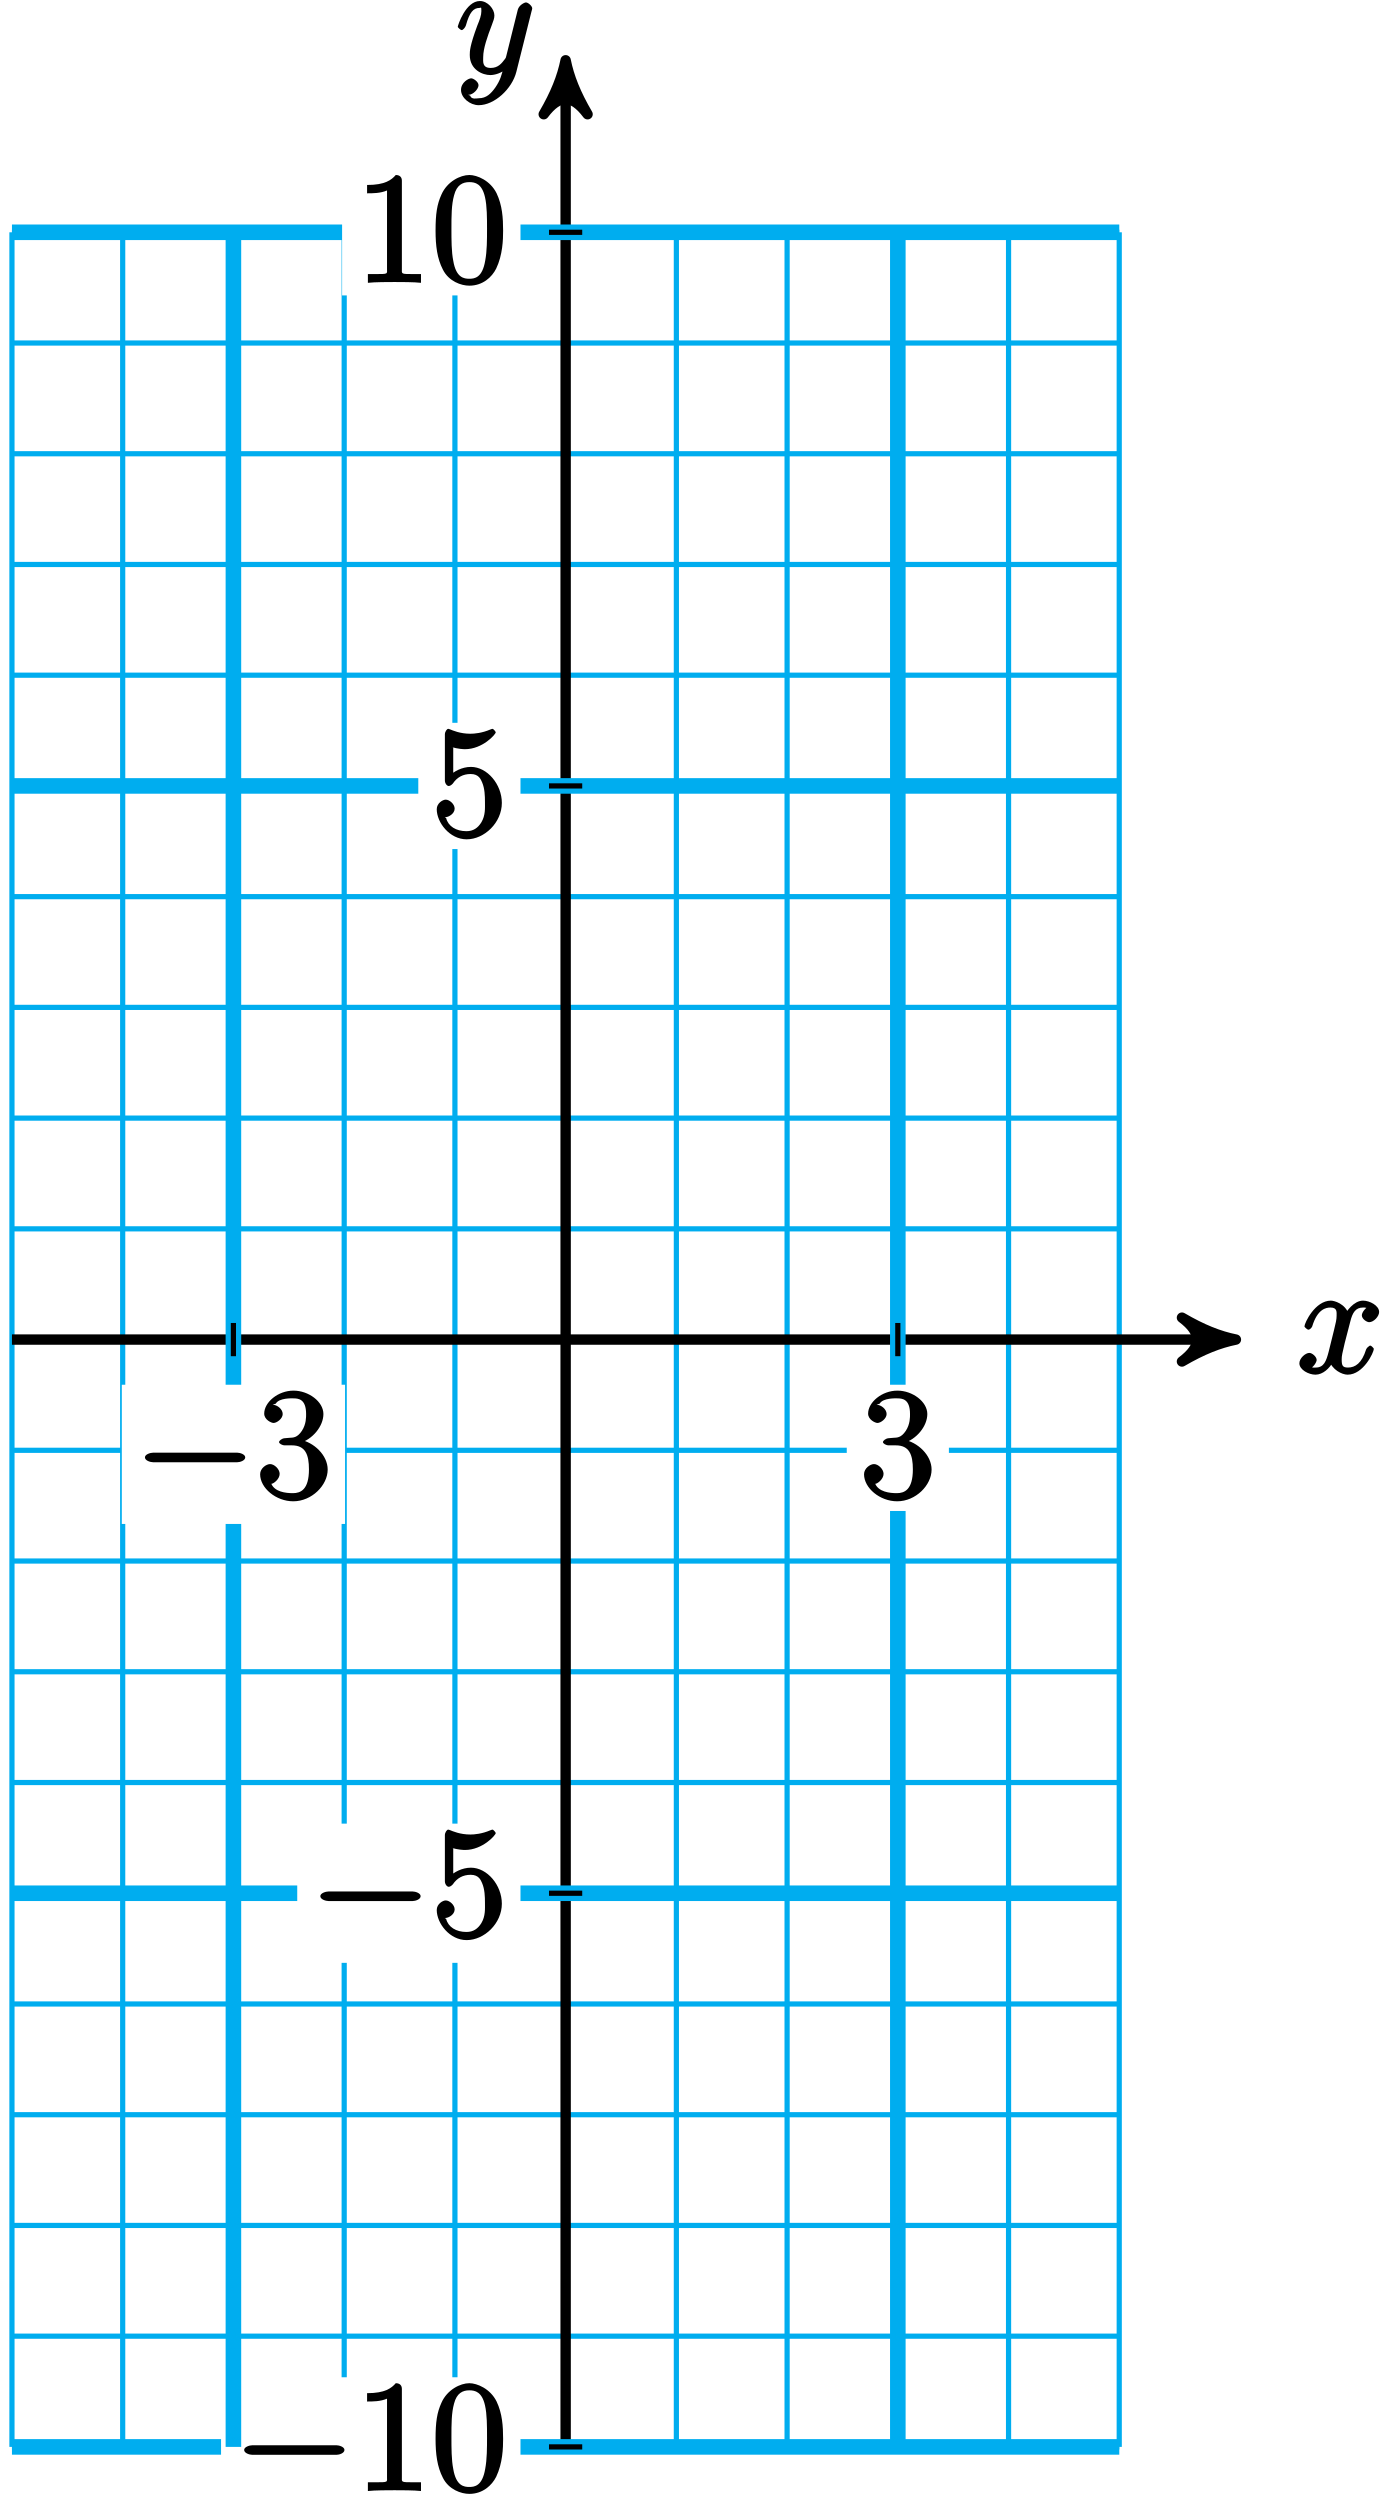
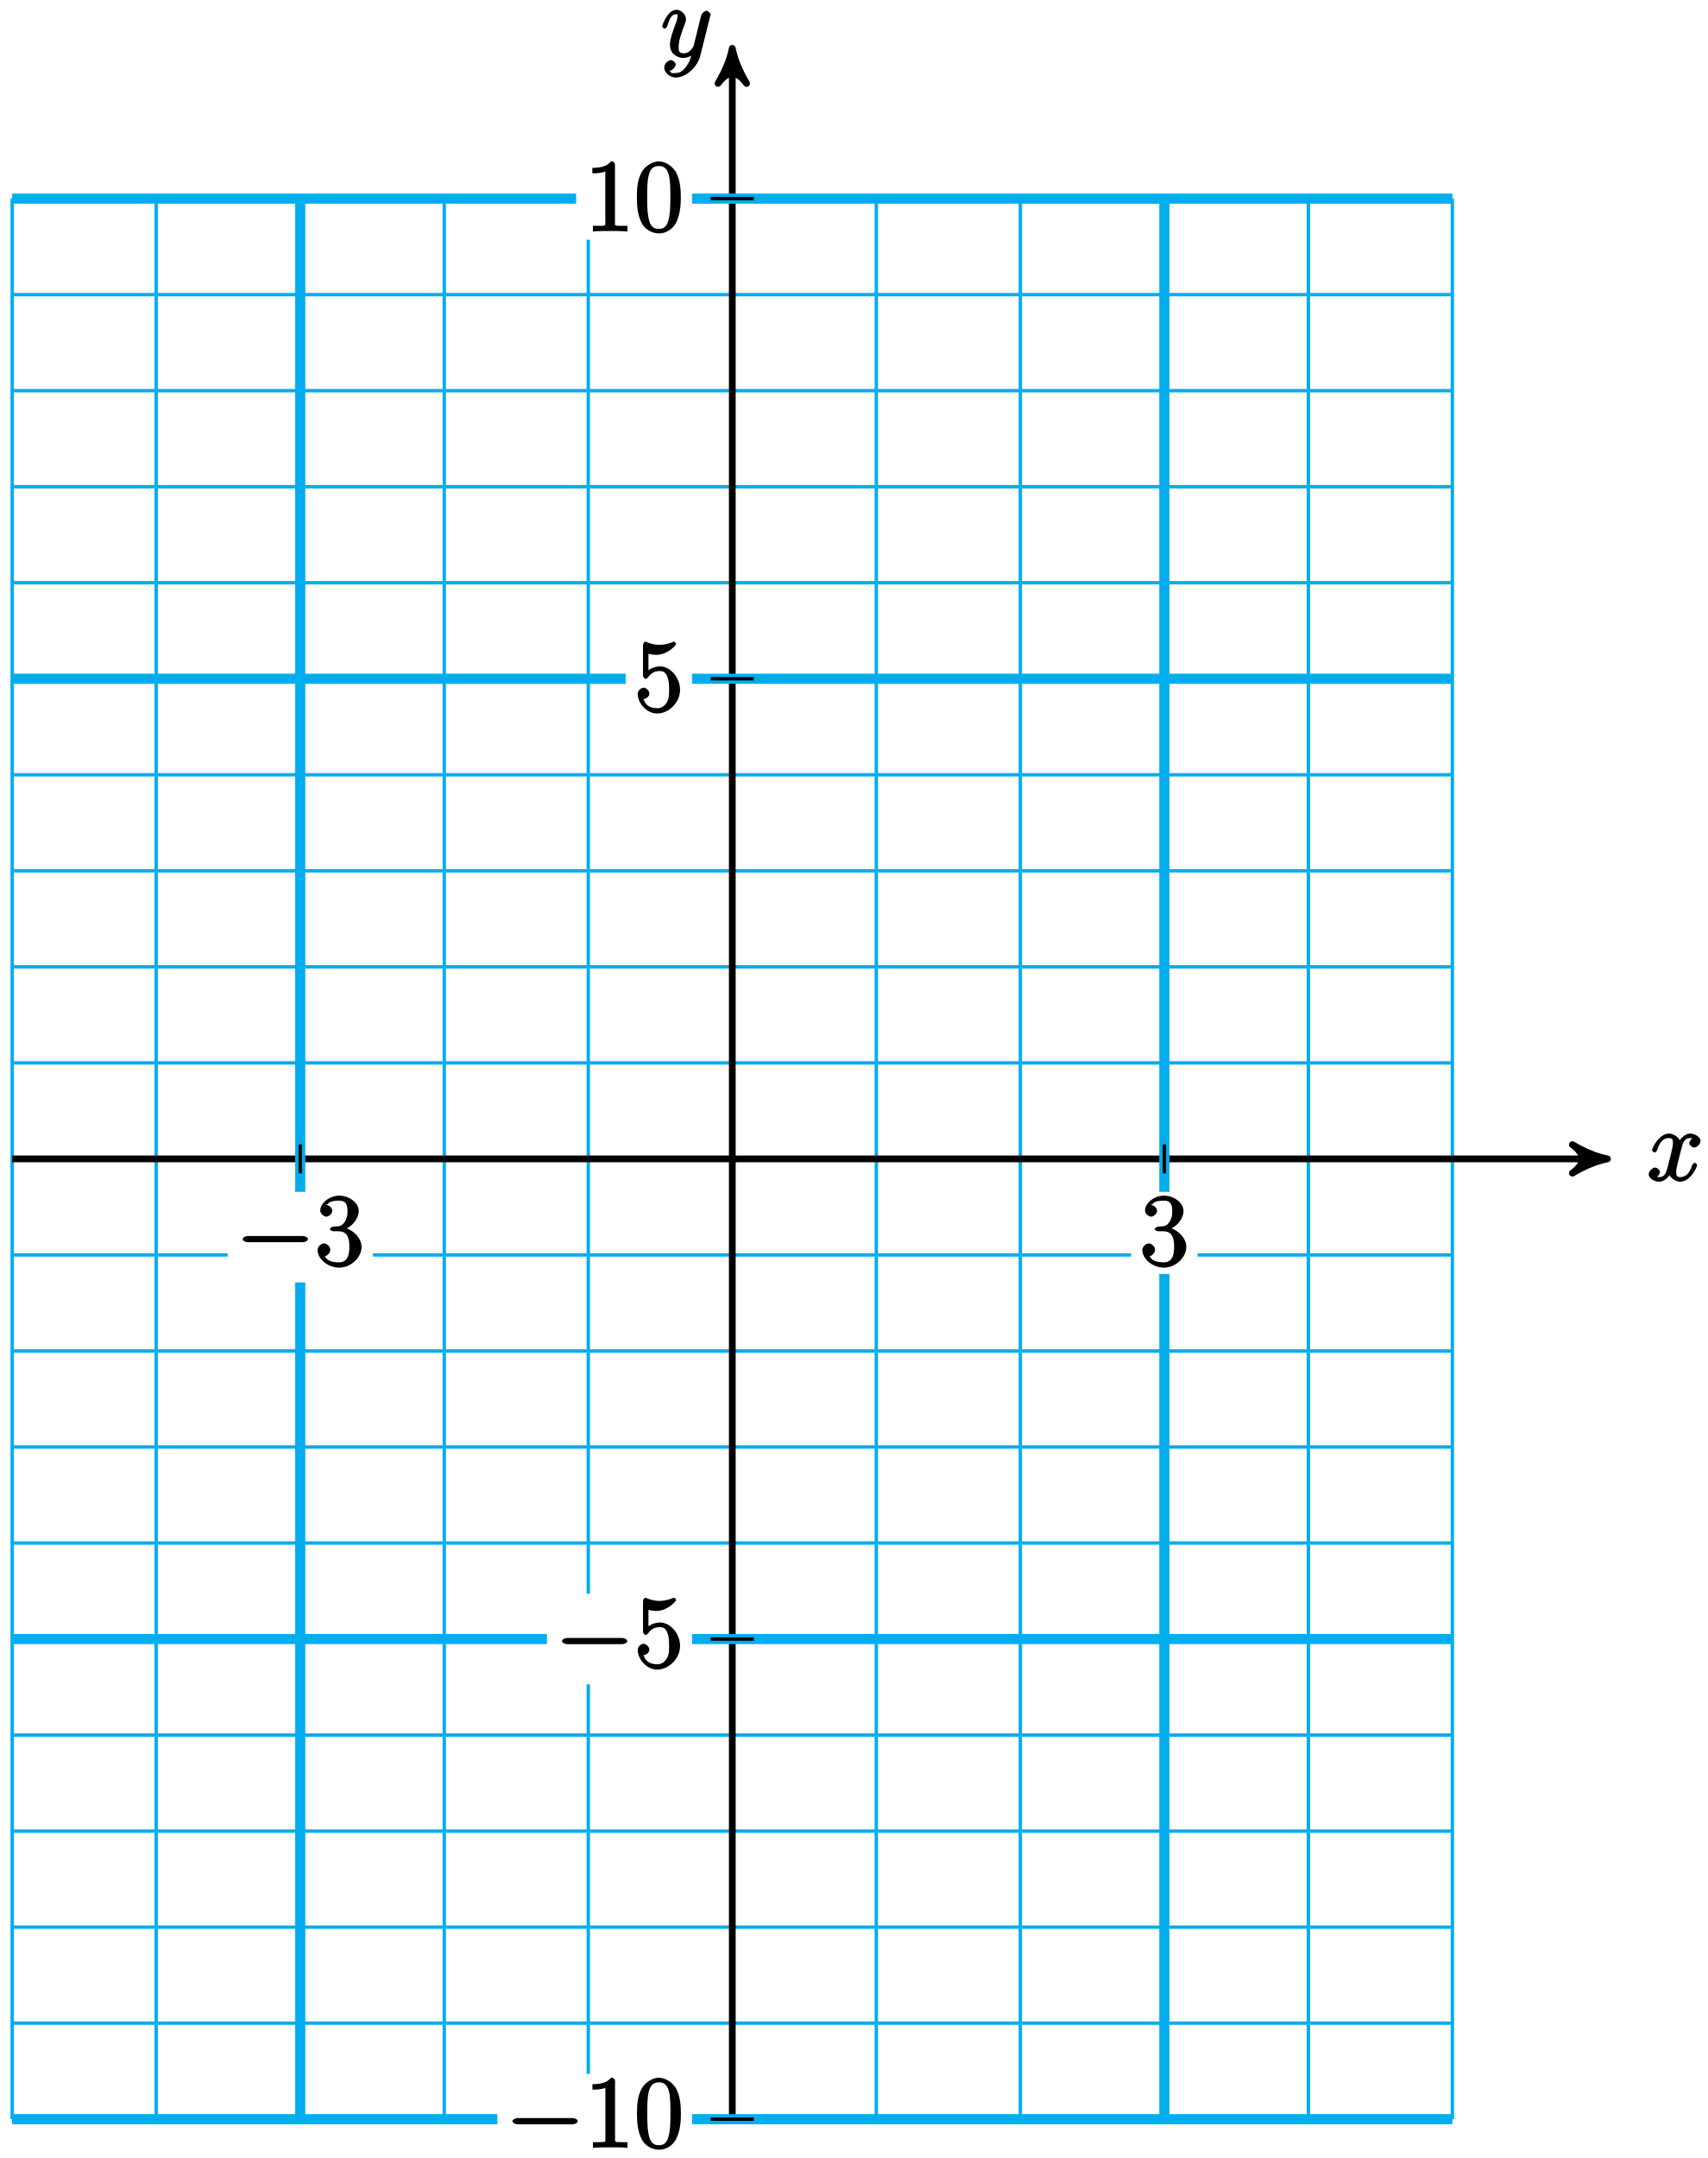
- <svg xmlns="http://www.w3.org/2000/svg" xmlns:xlink="http://www.w3.org/1999/xlink" width="106pt" height="192pt" viewBox="0 0 106 192" version="1.1">
+ <svg xmlns="http://www.w3.org/2000/svg" xmlns:xlink="http://www.w3.org/1999/xlink" width="201.68pt" height="254.807pt" viewBox="0 0 201.68 254.807" version="1.1">
  <defs>
    <g>
      <symbol overflow="visible" id="glyph0-0">
        <path style="stroke:none;" d="" />
      </symbol>
      <symbol overflow="visible" id="glyph0-1">
        <path style="stroke:none;" d="M 5.672 -5.172 C 5.281 -5.109 4.969 -4.656 4.969 -4.438 C 4.969 -4.141 5.359 -3.906 5.531 -3.906 C 5.891 -3.906 6.297 -4.359 6.297 -4.688 C 6.297 -5.188 5.562 -5.562 5.062 -5.562 C 4.344 -5.562 3.766 -4.703 3.656 -4.469 L 3.984 -4.469 C 3.703 -5.359 2.812 -5.562 2.594 -5.562 C 1.375 -5.562 0.562 -3.844 0.562 -3.578 C 0.562 -3.531 0.781 -3.328 0.859 -3.328 C 0.953 -3.328 1.094 -3.438 1.156 -3.578 C 1.562 -4.922 2.219 -5.031 2.562 -5.031 C 3.094 -5.031 3.031 -4.672 3.031 -4.391 C 3.031 -4.125 2.969 -3.844 2.828 -3.281 L 2.422 -1.641 C 2.234 -0.922 2.062 -0.422 1.422 -0.422 C 1.359 -0.422 1.172 -0.375 0.922 -0.531 L 0.812 -0.281 C 1.25 -0.359 1.5 -0.859 1.5 -1 C 1.5 -1.25 1.156 -1.547 0.938 -1.547 C 0.641 -1.547 0.172 -1.141 0.172 -0.75 C 0.172 -0.25 0.891 0.125 1.406 0.125 C 1.984 0.125 2.5 -0.375 2.75 -0.859 L 2.469 -0.969 C 2.672 -0.266 3.438 0.125 3.875 0.125 C 5.094 0.125 5.891 -1.594 5.891 -1.859 C 5.891 -1.906 5.688 -2.109 5.625 -2.109 C 5.516 -2.109 5.328 -1.906 5.297 -1.812 C 4.969 -0.75 4.453 -0.422 3.906 -0.422 C 3.484 -0.422 3.422 -0.578 3.422 -1.062 C 3.422 -1.328 3.469 -1.516 3.656 -2.312 L 4.078 -3.938 C 4.25 -4.656 4.5 -5.031 5.062 -5.031 C 5.078 -5.031 5.297 -5.062 5.547 -4.906 Z M 5.672 -5.172 " />
      </symbol>
      <symbol overflow="visible" id="glyph0-2">
        <path style="stroke:none;" d="M 3.031 1.094 C 2.703 1.547 2.359 1.906 1.766 1.906 C 1.625 1.906 1.203 2.031 1.109 1.703 C 0.906 1.641 0.969 1.641 0.984 1.641 C 1.344 1.641 1.75 1.188 1.75 0.906 C 1.75 0.641 1.359 0.375 1.188 0.375 C 0.984 0.375 0.406 0.688 0.406 1.266 C 0.406 1.875 1.094 2.438 1.766 2.438 C 2.969 2.438 4.328 1.188 4.656 -0.125 L 5.828 -4.797 C 5.844 -4.859 5.875 -4.922 5.875 -5 C 5.875 -5.172 5.562 -5.453 5.391 -5.453 C 5.281 -5.453 4.859 -5.25 4.766 -4.891 L 3.891 -1.375 C 3.828 -1.156 3.875 -1.25 3.781 -1.109 C 3.531 -0.781 3.266 -0.422 2.688 -0.422 C 2.016 -0.422 2.109 -0.922 2.109 -1.25 C 2.109 -1.922 2.438 -2.844 2.766 -3.703 C 2.891 -4.047 2.969 -4.219 2.969 -4.453 C 2.969 -4.953 2.453 -5.562 1.859 -5.562 C 0.766 -5.562 0.156 -3.688 0.156 -3.578 C 0.156 -3.531 0.375 -3.328 0.453 -3.328 C 0.562 -3.328 0.734 -3.531 0.781 -3.688 C 1.062 -4.703 1.359 -5.031 1.828 -5.031 C 1.938 -5.031 1.969 -5.172 1.969 -4.781 C 1.969 -4.469 1.844 -4.125 1.656 -3.672 C 1.078 -2.109 1.078 -1.703 1.078 -1.422 C 1.078 -0.281 2.062 0.125 2.656 0.125 C 3 0.125 3.531 -0.031 3.844 -0.344 L 3.688 -0.516 C 3.516 0.141 3.438 0.5 3.031 1.094 Z M 3.031 1.094 " />
      </symbol>
      <symbol overflow="visible" id="glyph1-0">
        <path style="stroke:none;" d="" />
      </symbol>
      <symbol overflow="visible" id="glyph1-1">
        <path style="stroke:none;" d="M 7.875 -2.75 C 8.078 -2.75 8.484 -2.875 8.484 -3.125 C 8.484 -3.359 8.078 -3.484 7.875 -3.484 L 1.406 -3.484 C 1.203 -3.484 0.781 -3.359 0.781 -3.125 C 0.781 -2.875 1.203 -2.75 1.406 -2.75 Z M 7.875 -2.75 " />
      </symbol>
      <symbol overflow="visible" id="glyph2-0">
        <path style="stroke:none;" d="" />
      </symbol>
      <symbol overflow="visible" id="glyph2-1">
        <path style="stroke:none;" d="M 1.531 -6.844 C 2.047 -6.688 2.469 -6.672 2.594 -6.672 C 3.938 -6.672 4.953 -7.812 4.953 -7.969 C 4.953 -8.016 4.781 -8.234 4.703 -8.234 C 4.688 -8.234 4.656 -8.234 4.547 -8.188 C 3.891 -7.906 3.312 -7.859 3 -7.859 C 2.219 -7.859 1.656 -8.109 1.422 -8.203 C 1.344 -8.234 1.312 -8.234 1.297 -8.234 C 1.203 -8.234 1.047 -8.016 1.047 -7.812 L 1.047 -4.266 C 1.047 -4.047 1.203 -3.844 1.344 -3.844 C 1.406 -3.844 1.531 -3.891 1.656 -4.031 C 1.984 -4.516 2.438 -4.766 3.031 -4.766 C 3.672 -4.766 3.812 -4.328 3.906 -4.125 C 4.109 -3.656 4.125 -3.078 4.125 -2.625 C 4.125 -2.156 4.172 -1.594 3.844 -1.047 C 3.578 -0.625 3.234 -0.375 2.703 -0.375 C 1.906 -0.375 1.297 -0.75 1.141 -1.391 C 0.984 -1.453 1.047 -1.453 1.109 -1.453 C 1.312 -1.453 1.797 -1.703 1.797 -2.109 C 1.797 -2.453 1.406 -2.797 1.109 -2.797 C 0.891 -2.797 0.422 -2.531 0.422 -2.062 C 0.422 -1.047 1.406 0.25 2.719 0.25 C 4.078 0.25 5.422 -1.031 5.422 -2.547 C 5.422 -3.969 4.297 -5.312 3.047 -5.312 C 2.359 -5.312 1.719 -4.953 1.406 -4.625 L 1.688 -4.516 L 1.688 -6.797 Z M 1.531 -6.844 " />
      </symbol>
      <symbol overflow="visible" id="glyph2-2">
        <path style="stroke:none;" d="M 3.594 -7.812 C 3.594 -8.078 3.438 -8.25 3.125 -8.25 C 2.797 -7.875 2.312 -7.484 0.922 -7.484 L 0.922 -6.844 C 1.359 -6.844 1.953 -6.844 2.453 -7.062 L 2.453 -1.062 C 2.453 -0.641 2.578 -0.641 1.531 -0.641 L 0.984 -0.641 L 0.984 0.031 C 1.484 -0.031 2.641 -0.031 3.031 -0.031 C 3.438 -0.031 4.578 -0.031 5.062 0.031 L 5.062 -0.641 L 4.531 -0.641 C 3.484 -0.641 3.594 -0.641 3.594 -1.062 Z M 3.594 -7.812 " />
      </symbol>
      <symbol overflow="visible" id="glyph2-3">
        <path style="stroke:none;" d="M 5.516 -3.969 C 5.516 -4.953 5.453 -5.922 5.016 -6.844 C 4.531 -7.828 3.516 -8.25 2.922 -8.25 C 2.234 -8.25 1.219 -7.75 0.781 -6.75 C 0.438 -6 0.328 -5.266 0.328 -3.969 C 0.328 -2.812 0.453 -1.828 0.891 -0.984 C 1.344 -0.078 2.297 0.25 2.922 0.25 C 3.953 0.25 4.656 -0.406 4.984 -1.062 C 5.484 -2.109 5.516 -3.281 5.516 -3.969 Z M 2.922 -0.281 C 2.531 -0.281 1.906 -0.344 1.688 -1.656 C 1.547 -2.359 1.547 -3.281 1.547 -4.109 C 1.547 -5.094 1.547 -5.969 1.75 -6.688 C 1.953 -7.484 2.406 -7.703 2.922 -7.703 C 3.375 -7.703 3.891 -7.578 4.125 -6.547 C 4.281 -5.875 4.281 -4.922 4.281 -4.109 C 4.281 -3.312 4.281 -2.406 4.141 -1.672 C 3.922 -0.359 3.328 -0.281 2.922 -0.281 Z M 2.922 -0.281 " />
      </symbol>
      <symbol overflow="visible" id="glyph2-4">
        <path style="stroke:none;" d="M 2.203 -4.594 C 2 -4.578 1.781 -4.406 1.781 -4.297 C 1.781 -4.188 2.016 -4.047 2.219 -4.047 L 2.766 -4.047 C 3.797 -4.047 4.078 -3.344 4.078 -2.203 C 4.078 -0.641 3.438 -0.375 2.844 -0.375 C 2.266 -0.375 1.453 -0.484 1.188 -1.094 C 1.328 -1.078 1.828 -1.438 1.828 -1.859 C 1.828 -2.219 1.422 -2.609 1.094 -2.609 C 0.797 -2.609 0.328 -2.281 0.328 -1.828 C 0.328 -0.766 1.547 0.25 2.875 0.25 C 4.297 0.25 5.516 -0.984 5.516 -2.188 C 5.516 -3.281 4.469 -4.297 3.328 -4.5 L 3.328 -4.203 C 4.359 -4.5 5.188 -5.516 5.188 -6.453 C 5.188 -7.406 4.047 -8.25 2.891 -8.25 C 1.703 -8.25 0.641 -7.359 0.641 -6.484 C 0.641 -6.016 1.188 -5.766 1.359 -5.766 C 1.609 -5.766 2.062 -6.094 2.062 -6.453 C 2.062 -6.844 1.609 -7.156 1.344 -7.156 C 1.281 -7.156 1.25 -7.156 1.531 -7.25 C 1.781 -7.703 2.797 -7.656 2.859 -7.656 C 3.25 -7.656 3.859 -7.625 3.859 -6.453 C 3.859 -6.234 3.875 -5.672 3.531 -5.156 C 3.172 -4.625 2.875 -4.641 2.562 -4.625 Z M 2.203 -4.594 " />
      </symbol>
    </g>
+     <clipPath id="clip1">
+       <path d="M 58 244 L 82 244 L 82 254.809 L 58 254.809 Z M 58 244 " />
+     </clipPath>
  </defs>
  <g id="surface1">
-     <path style="fill:none;stroke-width:0.399;stroke-linecap:butt;stroke-linejoin:miter;stroke:rgb(0%,67.839%,93.729%);stroke-opacity:1;stroke-miterlimit:10;" d="M -42.522 -85.042 L 42.521 -85.042 M -42.522 -76.538 L 42.521 -76.538 M -42.522 -68.034 L 42.521 -68.034 M -42.522 -59.53 L 42.521 -59.53 M -42.522 -51.026 L 42.521 -51.026 M -42.522 -42.522 L 42.521 -42.522 M -42.522 -34.018 L 42.521 -34.018 M -42.522 -25.511 L 42.521 -25.511 M -42.522 -17.007 L 42.521 -17.007 M -42.522 -8.503 L 42.521 -8.503 M -42.522 0.001 L 42.521 0.001 M -42.522 8.505 L 42.521 8.505 M -42.522 17.009 L 42.521 17.009 M -42.522 25.513 L 42.521 25.513 M -42.522 34.017 L 42.521 34.017 M -42.522 42.521 L 42.521 42.521 M -42.522 51.025 L 42.521 51.025 M -42.522 59.528 L 42.521 59.528 M -42.522 68.032 L 42.521 68.032 M -42.522 76.536 L 42.521 76.536 M -42.522 85.04 L 42.521 85.04 M -42.522 -85.042 L -42.522 85.04 M -34.018 -85.042 L -34.018 85.04 M -25.514 -85.042 L -25.514 85.04 M -17.006 -85.042 L -17.006 85.04 M -8.502 -85.042 L -8.502 85.04 M 0.001 -85.042 L 0.001 85.04 M 8.505 -85.042 L 8.505 85.04 M 17.009 -85.042 L 17.009 85.04 M 25.513 -85.042 L 25.513 85.04 M 34.017 -85.042 L 34.017 85.04 M 42.517 -85.042 L 42.517 85.04 " transform="matrix(1,0,0,-1,43.44,102.88)" />
-     <path style="fill:none;stroke-width:0.797;stroke-linecap:butt;stroke-linejoin:miter;stroke:rgb(0%,0%,0%);stroke-opacity:1;stroke-miterlimit:10;" d="M -42.522 0.001 L 50.439 0.001 " transform="matrix(1,0,0,-1,43.44,102.88)" />
-     <path style="fill-rule:nonzero;fill:rgb(0%,0%,0%);fill-opacity:1;stroke-width:0.797;stroke-linecap:butt;stroke-linejoin:round;stroke:rgb(0%,0%,0%);stroke-opacity:1;stroke-miterlimit:10;" d="M 1.037 0.001 C -0.26 0.259 -1.552 0.778 -3.107 1.685 C -1.552 0.517 -1.552 -0.518 -3.107 -1.683 C -1.552 -0.776 -0.26 -0.261 1.037 0.001 Z M 1.037 0.001 " transform="matrix(1,0,0,-1,93.88061,102.88)" />
+     <path style="fill:none;stroke-width:0.399;stroke-linecap:butt;stroke-linejoin:miter;stroke:rgb(0%,67.839%,93.729%);stroke-opacity:1;stroke-miterlimit:10;" d="M -85.043 -113.386 L 85.04 -113.386 M -85.043 -102.046 L 85.04 -102.046 M -85.043 -90.71 L 85.04 -90.71 M -85.043 -79.37 L 85.04 -79.37 M -85.043 -68.03 L 85.04 -68.03 M -85.043 -56.694 L 85.04 -56.694 M -85.043 -45.354 L 85.04 -45.354 M -85.043 -34.015 L 85.04 -34.015 M -85.043 -22.679 L 85.04 -22.679 M -85.043 -11.339 L 85.04 -11.339 M -85.043 0.001 L 85.04 0.001 M -85.043 11.337 L 85.04 11.337 M -85.043 22.677 L 85.04 22.677 M -85.043 34.017 L 85.04 34.017 M -85.043 45.353 L 85.04 45.353 M -85.043 56.692 L 85.04 56.692 M -85.043 68.032 L 85.04 68.032 M -85.043 79.368 L 85.04 79.368 M -85.043 90.708 L 85.04 90.708 M -85.043 102.048 L 85.04 102.048 M -85.043 113.38 L 85.04 113.38 M -85.043 -113.386 L -85.043 113.384 M -68.035 -113.386 L -68.035 113.384 M -51.023 -113.386 L -51.023 113.384 M -34.015 -113.386 L -34.015 113.384 M -17.007 -113.386 L -17.007 113.384 M 0 -113.386 L 0 113.384 M 17.008 -113.386 L 17.008 113.384 M 34.016 -113.386 L 34.016 113.384 M 51.024 -113.386 L 51.024 113.384 M 68.032 -113.386 L 68.032 113.384 M 85.036 -113.386 L 85.036 113.384 " transform="matrix(1,0,0,-1,86.48,136.8369)" />
+     <path style="fill:none;stroke-width:0.797;stroke-linecap:butt;stroke-linejoin:miter;stroke:rgb(0%,0%,0%);stroke-opacity:1;stroke-miterlimit:10;" d="M -85.043 0.001 L 102.317 0.001 " transform="matrix(1,0,0,-1,86.48,136.8369)" />
+     <path style="fill-rule:nonzero;fill:rgb(0%,0%,0%);fill-opacity:1;stroke-width:0.797;stroke-linecap:butt;stroke-linejoin:round;stroke:rgb(0%,0%,0%);stroke-opacity:1;stroke-miterlimit:10;" d="M 1.036 0.001 C -0.261 0.259 -1.554 0.778 -3.108 1.685 C -1.554 0.517 -1.554 -0.519 -3.108 -1.683 C -1.554 -0.776 -0.261 -0.261 1.036 0.001 Z M 1.036 0.001 " transform="matrix(1,0,0,-1,188.7959,136.8369)" />
    <g style="fill:rgb(0%,0%,0%);fill-opacity:1;">
-       <use xlink:href="#glyph0-1" x="99.62" y="105.45" />
+       <use xlink:href="#glyph0-1" x="194.53" y="139.407" />
    </g>
-     <path style="fill:none;stroke-width:0.797;stroke-linecap:butt;stroke-linejoin:miter;stroke:rgb(0%,0%,0%);stroke-opacity:1;stroke-miterlimit:10;" d="M 0.001 -85.042 L 0.001 97.212 " transform="matrix(1,0,0,-1,43.44,102.88)" />
-     <path style="fill-rule:nonzero;fill:rgb(0%,0%,0%);fill-opacity:1;stroke-width:0.797;stroke-linecap:butt;stroke-linejoin:round;stroke:rgb(0%,0%,0%);stroke-opacity:1;stroke-miterlimit:10;" d="M 1.038 -0.001 C -0.259 0.26 -1.556 0.776 -3.107 1.682 C -1.556 0.518 -1.556 -0.517 -3.107 -1.685 C -1.556 -0.779 -0.259 -0.259 1.038 -0.001 Z M 1.038 -0.001 " transform="matrix(0,-1,-1,0,43.44,5.66667)" />
+     <path style="fill:none;stroke-width:0.797;stroke-linecap:butt;stroke-linejoin:miter;stroke:rgb(0%,0%,0%);stroke-opacity:1;stroke-miterlimit:10;" d="M 0 -113.386 L 0 130.091 " transform="matrix(1,0,0,-1,86.48,136.8369)" />
+     <path style="fill-rule:nonzero;fill:rgb(0%,0%,0%);fill-opacity:1;stroke-width:0.797;stroke-linecap:butt;stroke-linejoin:round;stroke:rgb(0%,0%,0%);stroke-opacity:1;stroke-miterlimit:10;" d="M 1.037 -0 C -0.26 0.257 -1.553 0.777 -3.107 1.683 C -1.553 0.519 -1.553 -0.52 -3.107 -1.684 C -1.553 -0.778 -0.26 -0.258 1.037 -0 Z M 1.037 -0 " transform="matrix(0,-1,-1,0,86.48,6.7443)" />
    <g style="fill:rgb(0%,0%,0%);fill-opacity:1;">
-       <use xlink:href="#glyph0-2" x="35" y="5.64" />
+       <use xlink:href="#glyph0-2" x="78.04" y="6.717" />
    </g>
-     <path style="fill:none;stroke-width:1.196;stroke-linecap:butt;stroke-linejoin:miter;stroke:rgb(0%,67.839%,93.729%);stroke-opacity:1;stroke-miterlimit:10;" d="M -42.522 -42.522 L 42.521 -42.522 " transform="matrix(1,0,0,-1,43.44,102.88)" />
-     <path style="fill:none;stroke-width:0.399;stroke-linecap:butt;stroke-linejoin:miter;stroke:rgb(0%,0%,0%);stroke-opacity:1;stroke-miterlimit:10;" d="M 1.275 -42.522 L -1.276 -42.522 " transform="matrix(1,0,0,-1,43.44,102.88)" />
-     <path style=" stroke:none;fill-rule:nonzero;fill:rgb(100%,100%,100%);fill-opacity:1;" d="M 22.828 150.746 L 39.973 150.746 L 39.973 140.055 L 22.828 140.055 Z M 22.828 150.746 " />
+     <path style="fill:none;stroke-width:1.196;stroke-linecap:butt;stroke-linejoin:miter;stroke:rgb(0%,67.839%,93.729%);stroke-opacity:1;stroke-miterlimit:10;" d="M -85.043 -56.694 L 85.04 -56.694 " transform="matrix(1,0,0,-1,86.48,136.8369)" />
+     <path style="fill:none;stroke-width:0.399;stroke-linecap:butt;stroke-linejoin:miter;stroke:rgb(0%,0%,0%);stroke-opacity:1;stroke-miterlimit:10;" d="M 2.551 -56.694 L -2.55 -56.694 " transform="matrix(1,0,0,-1,86.48,136.8369)" />
+     <path style=" stroke:none;fill-rule:nonzero;fill:rgb(100%,100%,100%);fill-opacity:1;" d="M 64.594 198.875 L 81.738 198.875 L 81.738 188.184 L 64.594 188.184 Z M 64.594 198.875 " />
    <g style="fill:rgb(0%,0%,0%);fill-opacity:1;">
-       <use xlink:href="#glyph1-1" x="23.82" y="148.75" />
+       <use xlink:href="#glyph1-1" x="65.59" y="196.887" />
    </g>
    <g style="fill:rgb(0%,0%,0%);fill-opacity:1;">
-       <use xlink:href="#glyph2-1" x="33.12" y="148.75" />
+       <use xlink:href="#glyph2-1" x="74.89" y="196.887" />
    </g>
-     <path style="fill:none;stroke-width:1.196;stroke-linecap:butt;stroke-linejoin:miter;stroke:rgb(0%,67.839%,93.729%);stroke-opacity:1;stroke-miterlimit:10;" d="M -42.522 42.521 L 42.521 42.521 " transform="matrix(1,0,0,-1,43.44,102.88)" />
-     <path style="fill:none;stroke-width:0.399;stroke-linecap:butt;stroke-linejoin:miter;stroke:rgb(0%,0%,0%);stroke-opacity:1;stroke-miterlimit:10;" d="M 1.275 42.521 L -1.276 42.521 " transform="matrix(1,0,0,-1,43.44,102.88)" />
-     <path style=" stroke:none;fill-rule:nonzero;fill:rgb(100%,100%,100%);fill-opacity:1;" d="M 32.125 65.207 L 39.973 65.207 L 39.973 55.512 L 32.125 55.512 Z M 32.125 65.207 " />
+     <path style="fill:none;stroke-width:1.196;stroke-linecap:butt;stroke-linejoin:miter;stroke:rgb(0%,67.839%,93.729%);stroke-opacity:1;stroke-miterlimit:10;" d="M -85.043 56.692 L 85.04 56.692 " transform="matrix(1,0,0,-1,86.48,136.8369)" />
+     <path style="fill:none;stroke-width:0.399;stroke-linecap:butt;stroke-linejoin:miter;stroke:rgb(0%,0%,0%);stroke-opacity:1;stroke-miterlimit:10;" d="M 2.551 56.692 L -2.55 56.692 " transform="matrix(1,0,0,-1,86.48,136.8369)" />
+     <path style=" stroke:none;fill-rule:nonzero;fill:rgb(100%,100%,100%);fill-opacity:1;" d="M 73.891 84.992 L 81.738 84.992 L 81.738 75.297 L 73.891 75.297 Z M 73.891 84.992 " />
    <g style="fill:rgb(0%,0%,0%);fill-opacity:1;">
-       <use xlink:href="#glyph2-1" x="33.12" y="64.21" />
+       <use xlink:href="#glyph2-1" x="74.89" y="83.997" />
    </g>
-     <path style="fill:none;stroke-width:1.196;stroke-linecap:butt;stroke-linejoin:miter;stroke:rgb(0%,67.839%,93.729%);stroke-opacity:1;stroke-miterlimit:10;" d="M -42.522 -85.042 L 42.521 -85.042 " transform="matrix(1,0,0,-1,43.44,102.88)" />
-     <path style="fill:none;stroke-width:0.399;stroke-linecap:butt;stroke-linejoin:miter;stroke:rgb(0%,0%,0%);stroke-opacity:1;stroke-miterlimit:10;" d="M 1.275 -85.042 L -1.276 -85.042 " transform="matrix(1,0,0,-1,43.44,102.88)" />
-     <path style=" stroke:none;fill-rule:nonzero;fill:rgb(100%,100%,100%);fill-opacity:1;" d="M 16.977 193.27 L 39.973 193.27 L 39.973 182.574 L 16.977 182.574 Z M 16.977 193.27 " />
-     <g style="fill:rgb(0%,0%,0%);fill-opacity:1;">
-       <use xlink:href="#glyph1-1" x="17.97" y="191.28" />
+     <path style="fill:none;stroke-width:1.196;stroke-linecap:butt;stroke-linejoin:miter;stroke:rgb(0%,67.839%,93.729%);stroke-opacity:1;stroke-miterlimit:10;" d="M -85.043 -113.386 L 85.04 -113.386 " transform="matrix(1,0,0,-1,86.48,136.8369)" />
+     <path style="fill:none;stroke-width:0.399;stroke-linecap:butt;stroke-linejoin:miter;stroke:rgb(0%,0%,0%);stroke-opacity:1;stroke-miterlimit:10;" d="M 2.551 -113.386 L -2.55 -113.386 " transform="matrix(1,0,0,-1,86.48,136.8369)" />
+     <g clip-path="url(#clip1)" clip-rule="nonzero">
+       <path style=" stroke:none;fill-rule:nonzero;fill:rgb(100%,100%,100%);fill-opacity:1;" d="M 58.738 255.57 L 81.738 255.57 L 81.738 244.875 L 58.738 244.875 Z M 58.738 255.57 " />
    </g>
    <g style="fill:rgb(0%,0%,0%);fill-opacity:1;">
-       <use xlink:href="#glyph2-2" x="27.27" y="191.28" />
-       <use xlink:href="#glyph2-3" x="33.123" y="191.28" />
-     </g>
-     <path style="fill:none;stroke-width:1.196;stroke-linecap:butt;stroke-linejoin:miter;stroke:rgb(0%,67.839%,93.729%);stroke-opacity:1;stroke-miterlimit:10;" d="M -42.522 85.04 L 42.521 85.04 " transform="matrix(1,0,0,-1,43.44,102.88)" />
-     <path style="fill:none;stroke-width:0.399;stroke-linecap:butt;stroke-linejoin:miter;stroke:rgb(0%,0%,0%);stroke-opacity:1;stroke-miterlimit:10;" d="M 1.275 85.04 L -1.276 85.04 " transform="matrix(1,0,0,-1,43.44,102.88)" />
-     <path style=" stroke:none;fill-rule:nonzero;fill:rgb(100%,100%,100%);fill-opacity:1;" d="M 26.273 22.688 L 39.973 22.688 L 39.973 12.988 L 26.273 12.988 Z M 26.273 22.688 " />
-     <g style="fill:rgb(0%,0%,0%);fill-opacity:1;">
-       <use xlink:href="#glyph2-2" x="27.27" y="21.69" />
-       <use xlink:href="#glyph2-3" x="33.123" y="21.69" />
-     </g>
-     <path style="fill:none;stroke-width:1.196;stroke-linecap:butt;stroke-linejoin:miter;stroke:rgb(0%,67.839%,93.729%);stroke-opacity:1;stroke-miterlimit:10;" d="M -25.514 -85.042 L -25.514 85.04 " transform="matrix(1,0,0,-1,43.44,102.88)" />
-     <path style="fill:none;stroke-width:0.399;stroke-linecap:butt;stroke-linejoin:miter;stroke:rgb(0%,0%,0%);stroke-opacity:1;stroke-miterlimit:10;" d="M -25.514 1.275 L -25.514 -1.276 " transform="matrix(1,0,0,-1,43.44,102.88)" />
-     <path style=" stroke:none;fill-rule:nonzero;fill:rgb(100%,100%,100%);fill-opacity:1;" d="M 9.355 117.039 L 26.5 117.039 L 26.5 106.348 L 9.355 106.348 Z M 9.355 117.039 " />
-     <g style="fill:rgb(0%,0%,0%);fill-opacity:1;">
-       <use xlink:href="#glyph1-1" x="10.35" y="115.05" />
+       <use xlink:href="#glyph1-1" x="59.74" y="253.577" />
    </g>
    <g style="fill:rgb(0%,0%,0%);fill-opacity:1;">
-       <use xlink:href="#glyph2-4" x="19.65" y="115.05" />
+       <use xlink:href="#glyph2-2" x="69.04" y="253.577" />
+       <use xlink:href="#glyph2-3" x="74.893" y="253.577" />
    </g>
-     <path style="fill:none;stroke-width:1.196;stroke-linecap:butt;stroke-linejoin:miter;stroke:rgb(0%,67.839%,93.729%);stroke-opacity:1;stroke-miterlimit:10;" d="M 25.513 -85.042 L 25.513 85.04 " transform="matrix(1,0,0,-1,43.44,102.88)" />
-     <path style="fill:none;stroke-width:0.399;stroke-linecap:butt;stroke-linejoin:miter;stroke:rgb(0%,0%,0%);stroke-opacity:1;stroke-miterlimit:10;" d="M 25.513 1.275 L 25.513 -1.276 " transform="matrix(1,0,0,-1,43.44,102.88)" />
-     <path style=" stroke:none;fill-rule:nonzero;fill:rgb(100%,100%,100%);fill-opacity:1;" d="M 65.031 116.043 L 72.875 116.043 L 72.875 106.348 L 65.031 106.348 Z M 65.031 116.043 " />
+     <path style="fill:none;stroke-width:1.196;stroke-linecap:butt;stroke-linejoin:miter;stroke:rgb(0%,67.839%,93.729%);stroke-opacity:1;stroke-miterlimit:10;" d="M -85.043 113.384 L 85.04 113.384 " transform="matrix(1,0,0,-1,86.48,136.8369)" />
+     <path style="fill:none;stroke-width:0.399;stroke-linecap:butt;stroke-linejoin:miter;stroke:rgb(0%,0%,0%);stroke-opacity:1;stroke-miterlimit:10;" d="M 2.551 113.384 L -2.55 113.384 " transform="matrix(1,0,0,-1,86.48,136.8369)" />
+     <path style=" stroke:none;fill-rule:nonzero;fill:rgb(100%,100%,100%);fill-opacity:1;" d="M 68.039 28.301 L 81.738 28.301 L 81.738 18.602 L 68.039 18.602 Z M 68.039 28.301 " />
    <g style="fill:rgb(0%,0%,0%);fill-opacity:1;">
-       <use xlink:href="#glyph2-4" x="66.03" y="115.05" />
+       <use xlink:href="#glyph2-2" x="69.03" y="27.307" />
+       <use xlink:href="#glyph2-3" x="74.883" y="27.307" />
+     </g>
+     <path style="fill:none;stroke-width:1.196;stroke-linecap:butt;stroke-linejoin:miter;stroke:rgb(0%,67.839%,93.729%);stroke-opacity:1;stroke-miterlimit:10;" d="M -51.023 -113.386 L -51.023 113.384 " transform="matrix(1,0,0,-1,86.48,136.8369)" />
+     <path style="fill:none;stroke-width:0.399;stroke-linecap:butt;stroke-linejoin:miter;stroke:rgb(0%,0%,0%);stroke-opacity:1;stroke-miterlimit:10;" d="M -51.023 1.7 L -51.023 -1.702 " transform="matrix(1,0,0,-1,86.48,136.8369)" />
+     <path style=" stroke:none;fill-rule:nonzero;fill:rgb(100%,100%,100%);fill-opacity:1;" d="M 26.883 151.422 L 44.027 151.422 L 44.027 140.73 L 26.883 140.73 Z M 26.883 151.422 " />
+     <g style="fill:rgb(0%,0%,0%);fill-opacity:1;">
+       <use xlink:href="#glyph1-1" x="27.88" y="149.427" />
+     </g>
+     <g style="fill:rgb(0%,0%,0%);fill-opacity:1;">
+       <use xlink:href="#glyph2-4" x="37.18" y="149.427" />
+     </g>
+     <path style="fill:none;stroke-width:1.196;stroke-linecap:butt;stroke-linejoin:miter;stroke:rgb(0%,67.839%,93.729%);stroke-opacity:1;stroke-miterlimit:10;" d="M 51.024 -113.386 L 51.024 113.384 " transform="matrix(1,0,0,-1,86.48,136.8369)" />
+     <path style="fill:none;stroke-width:0.399;stroke-linecap:butt;stroke-linejoin:miter;stroke:rgb(0%,0%,0%);stroke-opacity:1;stroke-miterlimit:10;" d="M 51.024 1.7 L 51.024 -1.702 " transform="matrix(1,0,0,-1,86.48,136.8369)" />
+     <path style=" stroke:none;fill-rule:nonzero;fill:rgb(100%,100%,100%);fill-opacity:1;" d="M 133.582 150.426 L 141.426 150.426 L 141.426 140.73 L 133.582 140.73 Z M 133.582 150.426 " />
+     <g style="fill:rgb(0%,0%,0%);fill-opacity:1;">
+       <use xlink:href="#glyph2-4" x="134.58" y="149.427" />
    </g>
  </g>
</svg>
